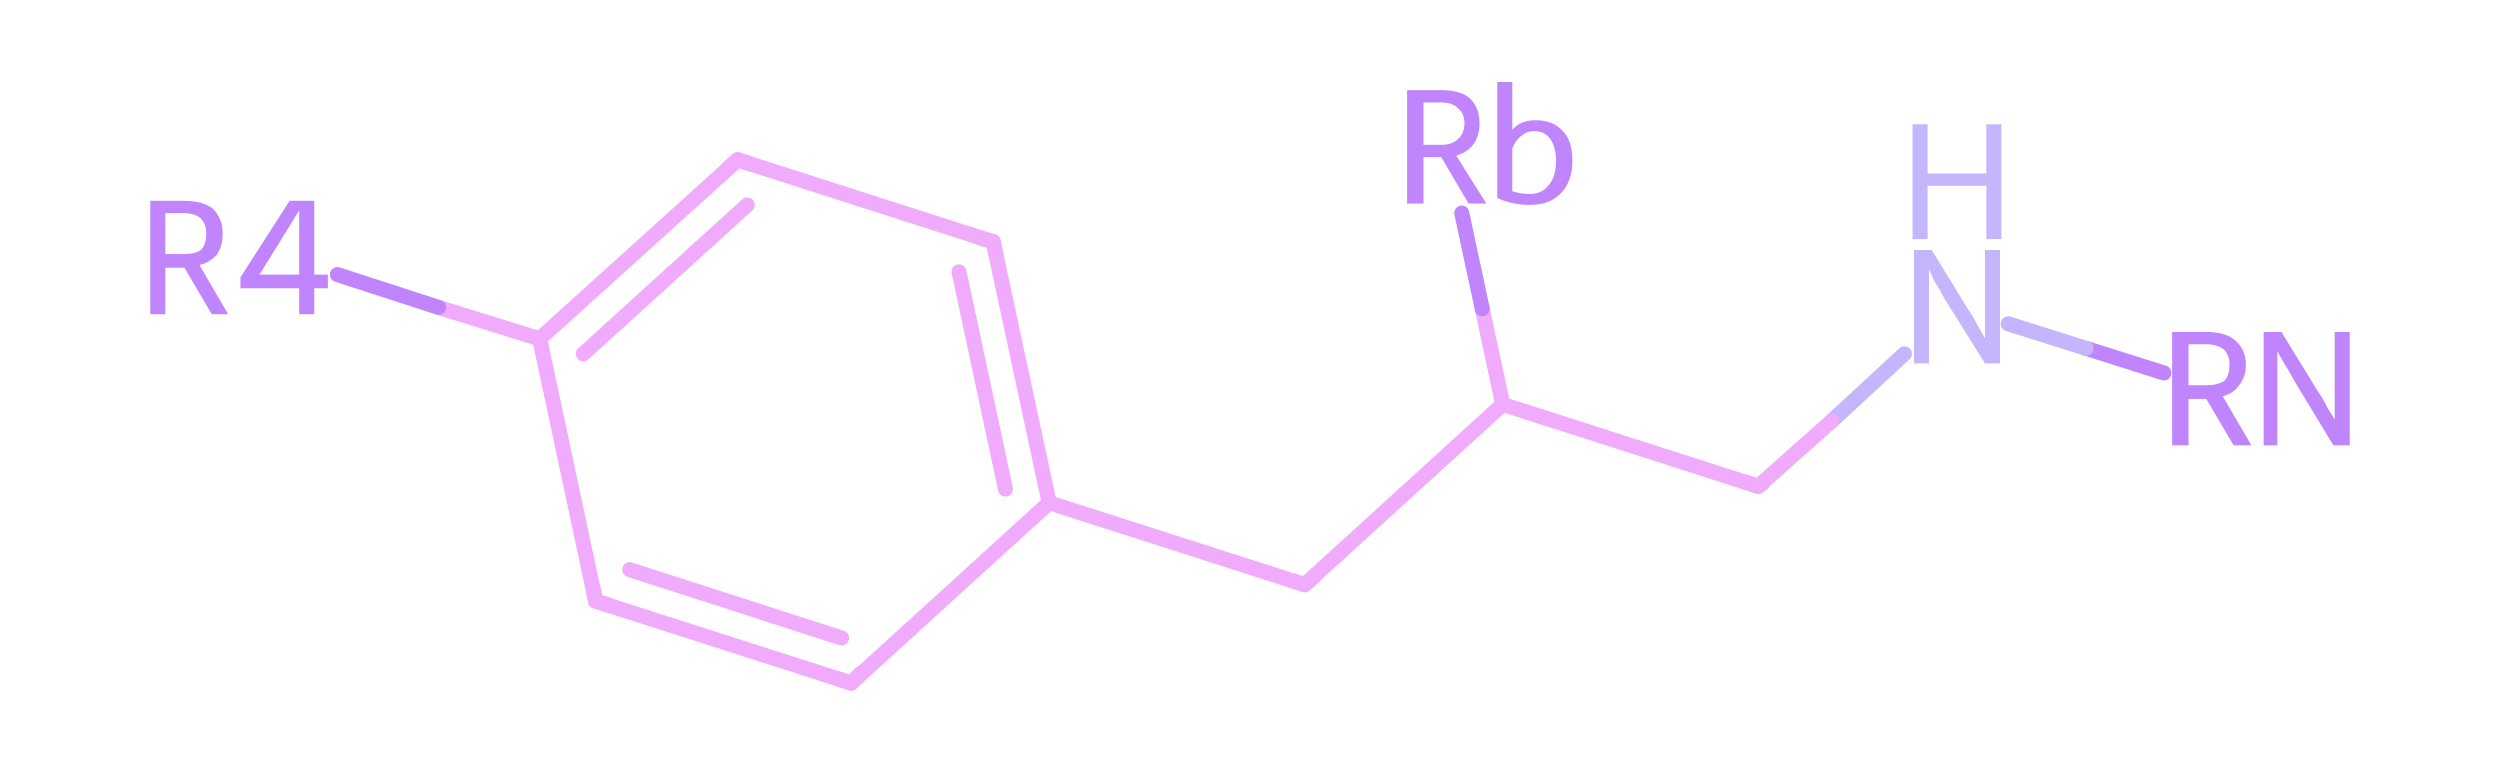
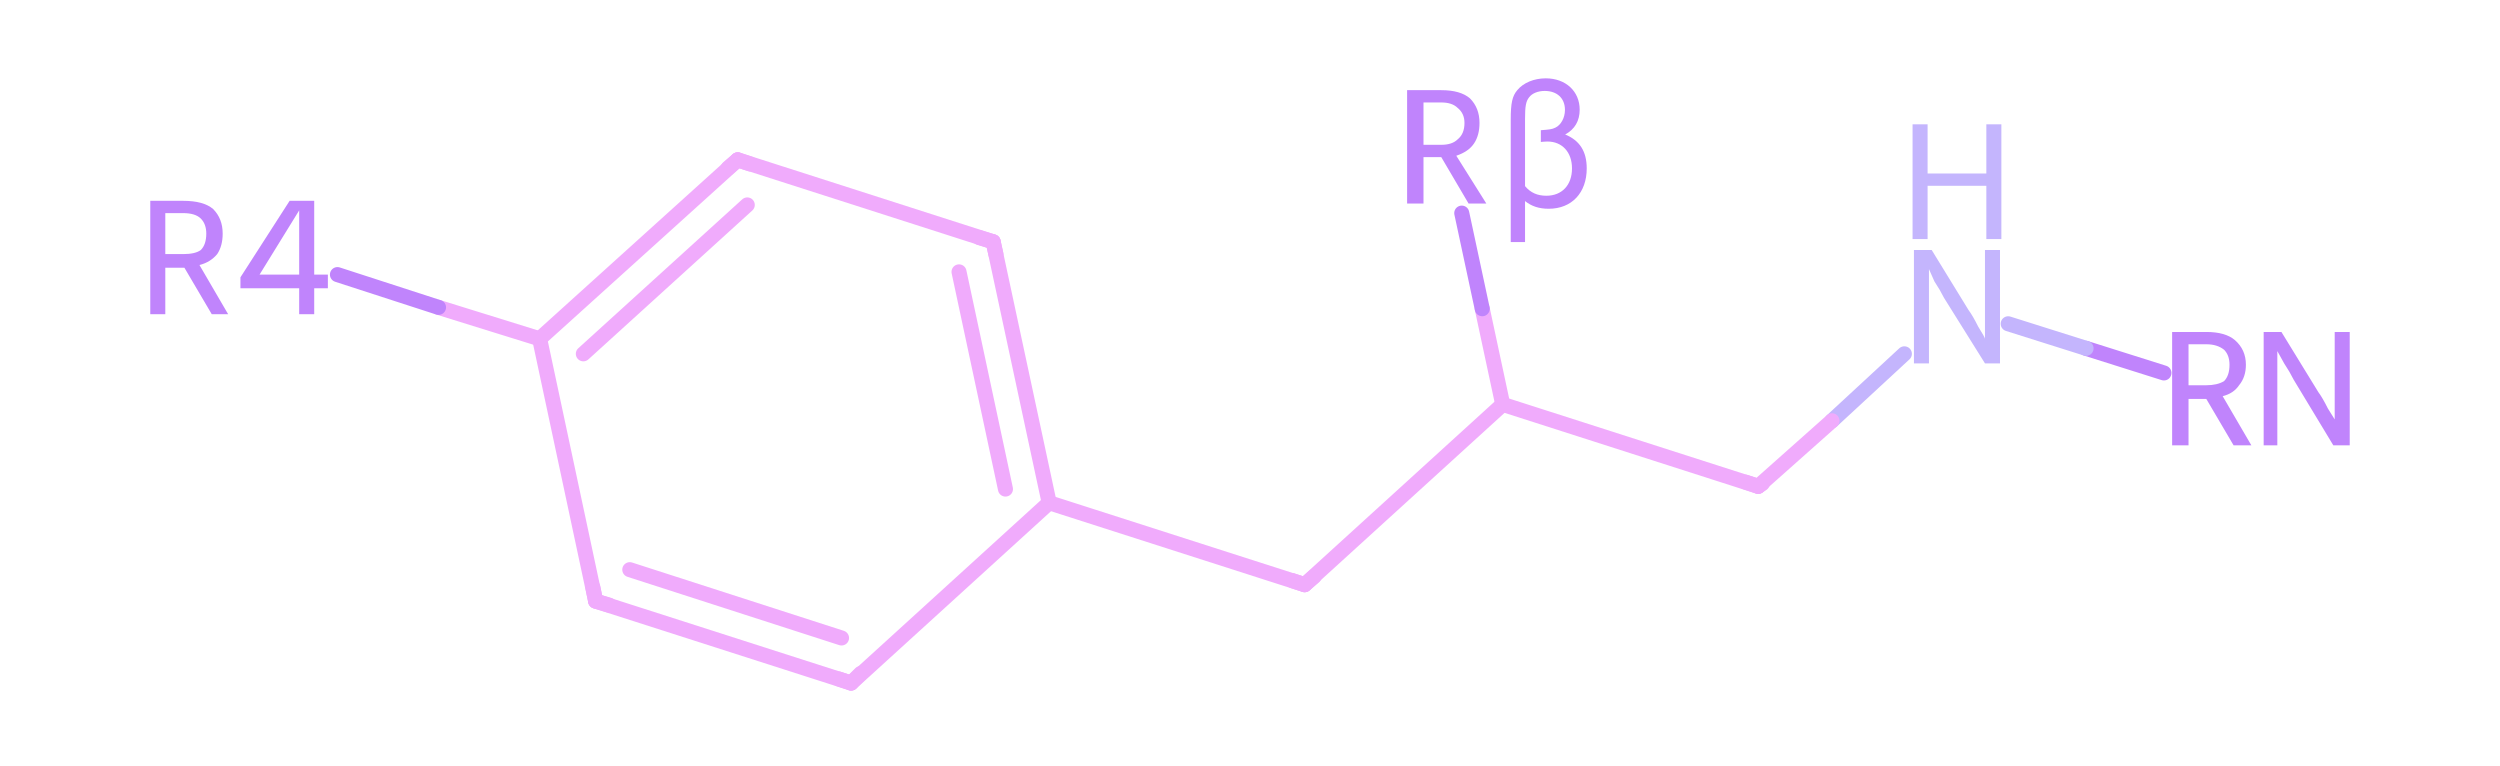
<svg xmlns="http://www.w3.org/2000/svg" version="1.1" baseProfile="full" xml:space="preserve" width="183px" height="56px" viewBox="-0 -3 183 56">
  <path class="bond-0 atom-0 atom-1" d="M 158.4,24.3 L 152.7,22.5" style="fill:none;fill-rule:evenodd;stroke:#C084FC;stroke-width:1.1px;stroke-linecap:round;stroke-linejoin:round;stroke-opacity:1" />
  <path class="bond-0 atom-0 atom-1" d="M 152.7,22.5 L 147.0,20.7" style="fill:none;fill-rule:evenodd;stroke:#C4B5FD;stroke-width:1.1px;stroke-linecap:round;stroke-linejoin:round;stroke-opacity:1" />
  <path class="bond-1 atom-1 atom-2" d="M 139.4,22.9 L 134.1,27.8" style="fill:none;fill-rule:evenodd;stroke:#C4B5FD;stroke-width:1.1px;stroke-linecap:round;stroke-linejoin:round;stroke-opacity:1" />
  <path class="bond-1 atom-1 atom-2" d="M 134.1,27.8 L 128.7,32.6" style="fill:none;fill-rule:evenodd;stroke:#F0ABFC;stroke-width:1.1px;stroke-linecap:round;stroke-linejoin:round;stroke-opacity:1" />
  <path class="bond-2 atom-2 atom-3" d="M 128.7,32.6 L 110.0,26.6" style="fill:none;fill-rule:evenodd;stroke:#F0ABFC;stroke-width:1.1px;stroke-linecap:round;stroke-linejoin:round;stroke-opacity:1" />
  <path class="bond-3 atom-3 atom-4" d="M 110.0,26.6 L 108.5,19.6" style="fill:none;fill-rule:evenodd;stroke:#F0ABFC;stroke-width:1.1px;stroke-linecap:round;stroke-linejoin:round;stroke-opacity:1" />
  <path class="bond-3 atom-3 atom-4" d="M 108.5,19.6 L 107.0,12.6" style="fill:none;fill-rule:evenodd;stroke:#C084FC;stroke-width:1.1px;stroke-linecap:round;stroke-linejoin:round;stroke-opacity:1" />
  <path class="bond-4 atom-3 atom-5" d="M 110.0,26.6 L 95.5,39.8" style="fill:none;fill-rule:evenodd;stroke:#F0ABFC;stroke-width:1.1px;stroke-linecap:round;stroke-linejoin:round;stroke-opacity:1" />
  <path class="bond-5 atom-5 atom-6" d="M 95.5,39.8 L 76.8,33.8" style="fill:none;fill-rule:evenodd;stroke:#F0ABFC;stroke-width:1.1px;stroke-linecap:round;stroke-linejoin:round;stroke-opacity:1" />
  <path class="bond-6 atom-6 atom-7" d="M 76.8,33.8 L 62.3,47.0" style="fill:none;fill-rule:evenodd;stroke:#F0ABFC;stroke-width:1.1px;stroke-linecap:round;stroke-linejoin:round;stroke-opacity:1" />
  <path class="bond-7 atom-7 atom-8" d="M 62.3,47.0 L 43.6,41.0" style="fill:none;fill-rule:evenodd;stroke:#F0ABFC;stroke-width:1.1px;stroke-linecap:round;stroke-linejoin:round;stroke-opacity:1" />
  <path class="bond-7 atom-7 atom-8" d="M 61.6,43.7 L 46.1,38.7" style="fill:none;fill-rule:evenodd;stroke:#F0ABFC;stroke-width:1.1px;stroke-linecap:round;stroke-linejoin:round;stroke-opacity:1" />
  <path class="bond-8 atom-8 atom-9" d="M 43.6,41.0 L 39.5,21.8" style="fill:none;fill-rule:evenodd;stroke:#F0ABFC;stroke-width:1.1px;stroke-linecap:round;stroke-linejoin:round;stroke-opacity:1" />
  <path class="bond-9 atom-9 atom-10" d="M 39.5,21.8 L 32.1,19.5" style="fill:none;fill-rule:evenodd;stroke:#F0ABFC;stroke-width:1.1px;stroke-linecap:round;stroke-linejoin:round;stroke-opacity:1" />
  <path class="bond-9 atom-9 atom-10" d="M 32.1,19.5 L 24.7,17.1" style="fill:none;fill-rule:evenodd;stroke:#C084FC;stroke-width:1.1px;stroke-linecap:round;stroke-linejoin:round;stroke-opacity:1" />
  <path class="bond-10 atom-9 atom-11" d="M 39.5,21.8 L 54.0,8.7" style="fill:none;fill-rule:evenodd;stroke:#F0ABFC;stroke-width:1.1px;stroke-linecap:round;stroke-linejoin:round;stroke-opacity:1" />
  <path class="bond-10 atom-9 atom-11" d="M 42.7,22.9 L 54.7,12.0" style="fill:none;fill-rule:evenodd;stroke:#F0ABFC;stroke-width:1.1px;stroke-linecap:round;stroke-linejoin:round;stroke-opacity:1" />
  <path class="bond-11 atom-11 atom-12" d="M 54.0,8.7 L 72.7,14.7" style="fill:none;fill-rule:evenodd;stroke:#F0ABFC;stroke-width:1.1px;stroke-linecap:round;stroke-linejoin:round;stroke-opacity:1" />
  <path class="bond-12 atom-12 atom-6" d="M 72.7,14.7 L 76.8,33.8" style="fill:none;fill-rule:evenodd;stroke:#F0ABFC;stroke-width:1.1px;stroke-linecap:round;stroke-linejoin:round;stroke-opacity:1" />
  <path class="bond-12 atom-12 atom-6" d="M 70.2,16.9 L 73.6,32.8" style="fill:none;fill-rule:evenodd;stroke:#F0ABFC;stroke-width:1.1px;stroke-linecap:round;stroke-linejoin:round;stroke-opacity:1" />
  <path d="M 129.0,32.4 L 128.7,32.6 L 127.8,32.3" style="fill:none;stroke:#F0ABFC;stroke-width:1.1px;stroke-linecap:round;stroke-linejoin:round;stroke-miterlimit:10;stroke-opacity:1;" />
  <path d="M 96.2,39.2 L 95.5,39.8 L 94.6,39.5" style="fill:none;stroke:#F0ABFC;stroke-width:1.1px;stroke-linecap:round;stroke-linejoin:round;stroke-miterlimit:10;stroke-opacity:1;" />
  <path d="M 63.0,46.3 L 62.3,47.0 L 61.4,46.7" style="fill:none;stroke:#F0ABFC;stroke-width:1.1px;stroke-linecap:round;stroke-linejoin:round;stroke-miterlimit:10;stroke-opacity:1;" />
  <path d="M 44.6,41.3 L 43.6,41.0 L 43.4,40.0" style="fill:none;stroke:#F0ABFC;stroke-width:1.1px;stroke-linecap:round;stroke-linejoin:round;stroke-miterlimit:10;stroke-opacity:1;" />
  <path d="M 53.3,9.3 L 54.0,8.7 L 54.9,9.0" style="fill:none;stroke:#F0ABFC;stroke-width:1.1px;stroke-linecap:round;stroke-linejoin:round;stroke-miterlimit:10;stroke-opacity:1;" />
  <path d="M 71.7,14.4 L 72.7,14.7 L 72.9,15.6" style="fill:none;stroke:#F0ABFC;stroke-width:1.1px;stroke-linecap:round;stroke-linejoin:round;stroke-miterlimit:10;stroke-opacity:1;" />
  <path class="atom-0" d="M 163.5 29.6 L 161.5 26.2 L 161.5 26.2 L 160.2 26.2 L 160.2 29.6 L 159.0 29.6 L 159.0 21.3 L 161.5 21.3 Q 162.9 21.3, 163.6 21.9 Q 164.4 22.6, 164.4 23.7 Q 164.4 24.6, 163.9 25.2 Q 163.5 25.8, 162.7 26.0 L 164.8 29.6 L 163.5 29.6 M 160.2 25.2 L 161.5 25.2 Q 162.3 25.2, 162.8 24.9 Q 163.2 24.5, 163.2 23.7 Q 163.2 23.0, 162.8 22.6 Q 162.3 22.2, 161.5 22.2 L 160.2 22.2 L 160.2 25.2 " fill="#C084FC" />
  <path class="atom-0" d="M 167.0 21.3 L 169.7 25.7 Q 170.0 26.1, 170.4 26.9 Q 170.9 27.7, 170.9 27.7 L 170.9 21.3 L 172.0 21.3 L 172.0 29.6 L 170.8 29.6 L 167.9 24.8 Q 167.6 24.2, 167.2 23.6 Q 166.8 22.9, 166.7 22.7 L 166.7 29.6 L 165.7 29.6 L 165.7 21.3 L 167.0 21.3 " fill="#C084FC" />
  <path class="atom-1" d="M 141.4 15.3 L 144.1 19.7 Q 144.4 20.1, 144.8 20.9 Q 145.3 21.7, 145.3 21.8 L 145.3 15.3 L 146.4 15.3 L 146.4 23.6 L 145.3 23.6 L 142.3 18.8 Q 142.0 18.2, 141.6 17.6 Q 141.3 16.9, 141.2 16.7 L 141.2 23.6 L 140.1 23.6 L 140.1 15.3 L 141.4 15.3 " fill="#C4B5FD" />
  <path class="atom-1" d="M 140.0 6.1 L 141.1 6.1 L 141.1 9.7 L 145.4 9.7 L 145.4 6.1 L 146.5 6.1 L 146.5 14.5 L 145.4 14.5 L 145.4 10.6 L 141.1 10.6 L 141.1 14.5 L 140.0 14.5 L 140.0 6.1 " fill="#C4B5FD" />
  <path class="atom-4" d="M 107.5 11.9 L 105.5 8.5 L 105.5 8.5 L 104.2 8.5 L 104.2 11.9 L 103.0 11.9 L 103.0 3.6 L 105.5 3.6 Q 106.9 3.6, 107.6 4.2 Q 108.3 4.9, 108.3 6.0 Q 108.3 6.9, 107.9 7.5 Q 107.5 8.1, 106.6 8.4 L 108.8 11.9 L 107.5 11.9 M 104.2 7.6 L 105.5 7.6 Q 106.3 7.6, 106.7 7.2 Q 107.2 6.8, 107.2 6.0 Q 107.2 5.3, 106.7 4.9 Q 106.3 4.5, 105.5 4.5 L 104.2 4.5 L 104.2 7.6 " fill="#C084FC" />
-   <path class="atom-4" d="M 112.4 5.8 Q 113.7 5.8, 114.4 6.6 Q 115.1 7.3, 115.1 8.8 Q 115.1 10.3, 114.2 11.2 Q 113.4 12.0, 112.0 12.0 Q 111.0 12.0, 110.1 11.7 L 109.6 11.5 L 109.6 3.0 L 110.7 3.0 L 110.7 6.5 Q 111.3 5.8, 112.4 5.8 M 112.0 11.2 Q 112.9 11.2, 113.4 10.5 Q 113.9 9.9, 113.9 8.8 Q 113.9 7.8, 113.5 7.2 Q 113.1 6.6, 112.3 6.6 Q 111.7 6.6, 111.3 7.0 Q 110.9 7.3, 110.7 7.9 L 110.7 11.0 Q 111.3 11.2, 112.0 11.2 " fill="#C084FC" />
+   <text x="109.6" y="12.0" font-family="Helvetica,Arial,sans-serif" font-size="12.5px" fill="#C084FC">β</text>
  <path class="atom-10" d="M 15.5 20.0 L 13.5 16.6 L 13.4 16.6 L 12.1 16.6 L 12.1 20.0 L 11.0 20.0 L 11.0 11.7 L 13.4 11.7 Q 14.9 11.7, 15.6 12.3 Q 16.3 13.0, 16.3 14.1 Q 16.3 15.0, 15.9 15.6 Q 15.4 16.2, 14.6 16.4 L 16.7 20.0 L 15.5 20.0 M 12.1 15.6 L 13.4 15.6 Q 14.3 15.6, 14.7 15.3 Q 15.1 14.9, 15.1 14.1 Q 15.1 13.4, 14.7 13.0 Q 14.3 12.6, 13.4 12.6 L 12.1 12.6 L 12.1 15.6 " fill="#C084FC" />
  <path class="atom-10" d="M 23.0 17.1 L 24.0 17.1 L 24.0 18.1 L 23.0 18.1 L 23.0 20.0 L 21.9 20.0 L 21.9 18.1 L 17.6 18.1 L 17.6 17.3 L 21.2 11.7 L 23.0 11.7 L 23.0 17.1 M 19.0 17.1 L 21.9 17.1 L 21.9 12.4 L 19.0 17.1 " fill="#C084FC" />
</svg>
